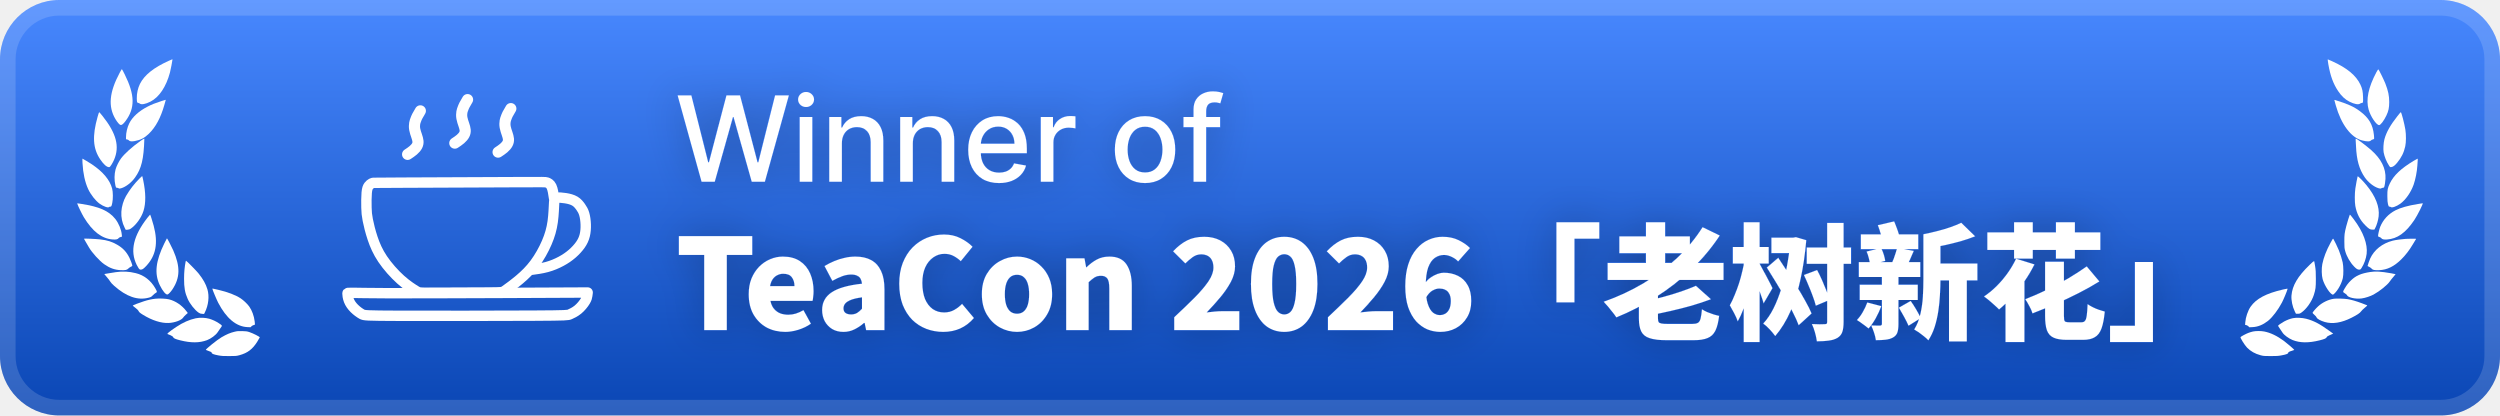
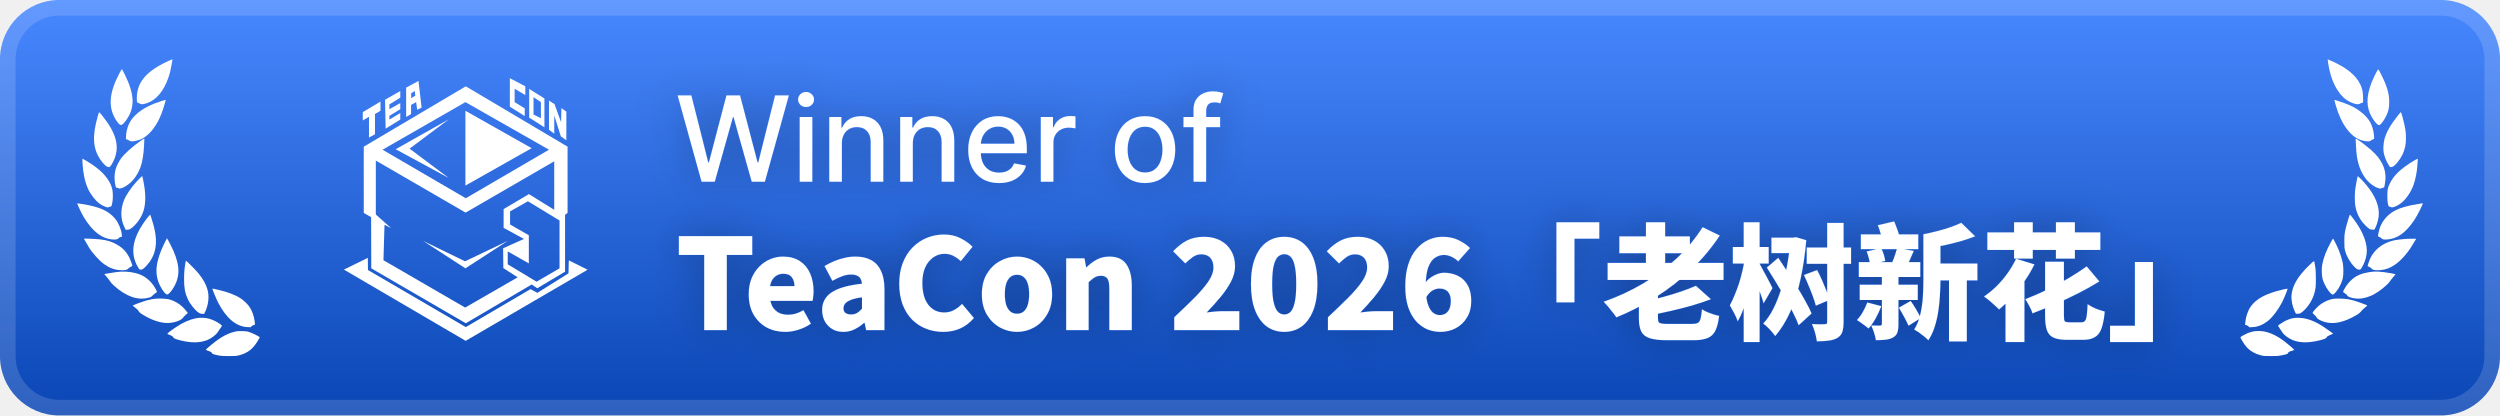
<svg xmlns="http://www.w3.org/2000/svg" width="337" height="56" viewBox="0 0 337 56" fill="none">
  <rect width="337" height="56" rx="8" fill="url(#paint0_linear_19_932)" />
  <rect x="1.05" y="1.05" width="334.9" height="53.9" rx="6.95" stroke="white" stroke-opacity="0.15" stroke-width="2.1" />
  <path d="M22.783 8.183C20.728 9.104 19.471 10.106 18.87 11.3C18.588 11.862 18.43 12.583 18.439 13.252C18.448 13.768 18.473 13.853 18.627 13.87C18.695 13.879 18.797 13.921 18.853 13.968C19.066 14.135 19.624 14.032 20.272 13.704C21.444 13.116 22.399 11.696 22.907 9.786C23.005 9.415 23.252 8.149 23.252 8.013C23.252 7.979 23.184 8.004 22.783 8.183Z" fill="white" />
  <path d="M16.137 9.799C14.73 12.438 14.551 14.348 15.561 16.053C15.809 16.471 16.099 16.812 16.244 16.846C16.401 16.888 16.619 16.722 16.913 16.326C18.226 14.578 18.196 12.805 16.802 10.008C16.614 9.629 16.444 9.317 16.427 9.317C16.41 9.317 16.278 9.535 16.137 9.799Z" fill="white" />
  <path d="M21.768 13.623C20.907 13.9 20.447 14.088 19.884 14.377C18.72 14.979 17.859 15.759 17.433 16.607C17.156 17.157 16.985 17.882 16.985 18.504V18.773L17.139 18.798C17.22 18.815 17.322 18.866 17.36 18.913C17.488 19.058 17.714 19.092 18.136 19.02C18.938 18.879 19.471 18.606 20.067 18.027C20.984 17.14 21.662 15.874 22.148 14.169C22.242 13.832 22.327 13.533 22.335 13.504C22.361 13.435 22.365 13.431 21.768 13.623Z" fill="white" />
  <path d="M13.157 15.742C12.415 18.355 12.522 20.034 13.52 21.497C13.976 22.17 14.389 22.532 14.696 22.532C14.794 22.532 14.845 22.481 15.012 22.221C15.123 22.055 15.289 21.744 15.378 21.535C16.15 19.749 15.681 17.971 13.831 15.648C13.596 15.354 13.387 15.115 13.37 15.115C13.349 15.115 13.251 15.396 13.157 15.742Z" fill="white" />
  <path d="M18.925 19.003C17.77 19.83 16.794 20.712 16.312 21.36C16.03 21.74 15.69 22.417 15.579 22.831C15.4 23.496 15.395 24.272 15.557 25.001C15.621 25.274 15.638 25.303 15.728 25.303C15.788 25.303 15.898 25.333 15.975 25.372C16.107 25.436 16.141 25.436 16.35 25.372C16.956 25.193 17.719 24.609 18.188 23.952C19.07 22.729 19.377 21.467 19.458 18.726C19.458 18.649 19.322 18.721 18.925 19.003Z" fill="white" />
  <path d="M11.12 21.966C11.192 23.351 11.452 24.558 11.887 25.495C12.232 26.237 12.884 27.068 13.426 27.456C13.954 27.836 14.607 28.062 14.705 27.904C14.717 27.878 14.786 27.861 14.854 27.861C15.007 27.861 15.037 27.81 15.135 27.35C15.25 26.817 15.238 25.87 15.114 25.41C14.803 24.255 13.895 23.168 12.399 22.157C12.079 21.944 11.149 21.382 11.115 21.382C11.102 21.382 11.102 21.646 11.12 21.966Z" fill="white" />
  <path d="M18.793 24.076C18.021 24.869 17.531 25.508 16.994 26.412C16.649 26.996 16.393 27.853 16.359 28.552C16.32 29.315 16.465 30.023 16.802 30.692L16.947 30.982L17.199 30.965C17.386 30.952 17.493 30.913 17.629 30.82C18.35 30.325 19.061 29.332 19.343 28.432C19.675 27.375 19.663 25.99 19.3 24.267C19.241 23.969 19.177 23.726 19.164 23.726C19.147 23.726 18.98 23.884 18.793 24.076Z" fill="white" />
  <path d="M10.433 27.495C10.476 27.682 11.06 28.889 11.294 29.272C12.475 31.216 13.737 32.184 15.22 32.282C15.66 32.312 15.886 32.256 15.988 32.103C16.022 32.047 16.133 31.983 16.248 31.954L16.444 31.898L16.414 31.613C16.354 30.943 15.992 30.082 15.536 29.507C14.671 28.424 13.375 27.853 10.941 27.482L10.412 27.405L10.433 27.495Z" fill="white" />
  <path d="M19.88 29.345C17.974 31.787 17.505 33.834 18.422 35.697C18.507 35.867 18.631 36.084 18.695 36.174C18.801 36.319 18.844 36.344 18.972 36.344C19.189 36.344 19.317 36.264 19.68 35.884C21.018 34.482 21.342 32.785 20.715 30.423C20.553 29.826 20.268 28.927 20.234 28.927C20.217 28.927 20.059 29.114 19.88 29.345Z" fill="white" />
  <path d="M22.169 32.772C20.976 35.198 20.788 36.899 21.547 38.455C21.922 39.23 22.361 39.755 22.583 39.695C22.715 39.661 22.996 39.371 23.226 39.034C24.288 37.449 24.322 35.961 23.35 33.744C23.141 33.267 22.544 32.124 22.506 32.124C22.497 32.124 22.348 32.418 22.169 32.772Z" fill="white" />
  <path d="M11.316 32.18C11.316 32.192 11.427 32.393 11.567 32.623C11.704 32.853 11.895 33.181 11.993 33.352C12.399 34.051 13.409 35.168 14.044 35.615C14.786 36.14 15.468 36.383 16.282 36.417C16.9 36.443 17.117 36.396 17.305 36.195C17.373 36.114 17.527 36.012 17.638 35.965C17.748 35.918 17.838 35.85 17.838 35.82C17.838 35.697 17.612 35.078 17.454 34.759C17.049 33.944 16.563 33.429 15.783 32.981C15.071 32.572 14.47 32.384 13.511 32.273C12.94 32.205 11.316 32.133 11.316 32.18Z" fill="white" />
  <path d="M25.025 35.266C24.885 35.965 24.816 36.69 24.812 37.559C24.808 38.783 24.931 39.469 25.302 40.296C25.601 40.965 26.266 41.801 26.769 42.142C26.939 42.261 27.033 42.291 27.246 42.304L27.511 42.321L27.613 42.117C28.103 41.145 28.239 39.942 27.962 39.009C27.749 38.288 27.387 37.64 26.76 36.856C26.483 36.507 25.145 35.151 25.081 35.151C25.064 35.151 25.038 35.202 25.025 35.266Z" fill="white" />
  <path d="M15.621 36.685C15.327 36.728 14.862 36.801 14.581 36.852C14.304 36.899 14.069 36.941 14.057 36.941C14.048 36.941 14.197 37.12 14.389 37.338C14.581 37.555 14.79 37.828 14.854 37.947C14.926 38.08 15.127 38.297 15.391 38.531C17.041 39.994 18.571 40.518 20.033 40.13C20.345 40.049 20.396 40.019 20.609 39.802C20.737 39.67 20.916 39.525 21.005 39.478C21.201 39.376 21.197 39.333 20.946 38.885C20.336 37.807 19.424 37.095 18.307 36.822C17.378 36.592 16.559 36.553 15.621 36.685Z" fill="white" />
  <path d="M28.623 38.919C28.623 39.022 29.203 40.407 29.412 40.808C30.503 42.905 31.842 44.022 33.338 44.094L33.769 44.112L33.901 43.984C33.978 43.911 34.105 43.839 34.186 43.822C34.267 43.809 34.348 43.779 34.357 43.758C34.37 43.741 34.357 43.545 34.331 43.327C34.242 42.581 33.969 41.844 33.594 41.315C33.359 40.983 32.818 40.467 32.46 40.232C31.765 39.772 30.712 39.367 29.433 39.069C28.709 38.902 28.623 38.885 28.623 38.919Z" fill="white" />
  <path d="M20.963 40.266C20.451 40.322 19.978 40.424 19.394 40.612C18.742 40.821 17.906 41.145 17.893 41.191C17.889 41.209 18.051 41.349 18.252 41.498C18.477 41.669 18.639 41.827 18.669 41.903C18.742 42.078 18.857 42.176 19.27 42.432C20.507 43.195 21.739 43.587 22.762 43.536C23.567 43.493 24.467 43.161 24.68 42.824C24.735 42.739 24.897 42.56 25.047 42.428L25.315 42.193L25.136 41.959C24.531 41.157 23.665 40.569 22.779 40.352C22.361 40.249 21.496 40.211 20.963 40.266Z" fill="white" />
  <path d="M26.385 42.905C25.524 43.089 24.659 43.472 23.75 44.078C22.77 44.734 22.408 45.041 22.617 45.041C22.642 45.041 22.8 45.105 22.975 45.186C23.201 45.288 23.303 45.365 23.341 45.45C23.422 45.616 23.614 45.702 24.296 45.876C25.754 46.243 26.884 46.234 27.903 45.855C28.431 45.655 29.079 45.177 29.331 44.798C29.42 44.666 29.595 44.414 29.719 44.235C29.987 43.864 30 43.907 29.497 43.57C29.096 43.302 28.678 43.11 28.218 42.969C27.698 42.816 26.948 42.79 26.385 42.905Z" fill="white" />
  <path d="M31.628 44.717C31.023 44.862 30.567 45.054 29.842 45.476C29.271 45.808 27.677 47.096 27.749 47.168C27.766 47.181 27.945 47.249 28.146 47.322C28.457 47.428 28.521 47.467 28.529 47.547C28.551 47.693 28.798 47.786 29.433 47.906C29.885 47.987 30.107 48.004 30.904 47.999C31.786 47.999 31.867 47.991 32.268 47.884C33.372 47.586 34.046 47.074 34.676 46.064C34.864 45.761 35.017 45.497 35.017 45.48C35.017 45.386 34.118 44.93 33.611 44.764C33.304 44.661 33.159 44.645 32.652 44.632C32.136 44.619 31.995 44.627 31.628 44.717Z" fill="white" />
-   <path d="M54.944 20.808C55.216 20.629 55.488 20.45 55.713 20.255C55.939 20.061 56.118 19.851 56.224 19.647C56.329 19.444 56.361 19.247 56.343 19.036C56.324 18.825 56.256 18.599 56.163 18.323C56.07 18.048 55.953 17.724 55.901 17.421C55.849 17.118 55.864 16.838 55.9 16.63C55.935 16.422 55.992 16.286 56.042 16.154C56.092 16.021 56.133 15.892 56.236 15.69C56.339 15.489 56.502 15.216 56.665 14.943" stroke="white" stroke-width="1.5" stroke-linecap="round" />
-   <path d="M67.14 20.506C67.412 20.327 67.684 20.148 67.909 19.953C68.135 19.759 68.314 19.548 68.419 19.345C68.525 19.142 68.557 18.945 68.538 18.734C68.52 18.523 68.451 18.297 68.359 18.021C68.266 17.746 68.148 17.421 68.097 17.119C68.045 16.816 68.06 16.535 68.095 16.328C68.131 16.119 68.188 15.984 68.238 15.852C68.287 15.719 68.329 15.59 68.432 15.388C68.534 15.187 68.698 14.914 68.861 14.64" stroke="white" stroke-width="1.5" stroke-linecap="round" />
-   <path d="M61.307 19.294C61.579 19.115 61.85 18.936 62.076 18.741C62.301 18.547 62.481 18.336 62.586 18.133C62.692 17.93 62.723 17.733 62.705 17.522C62.687 17.311 62.618 17.085 62.525 16.809C62.432 16.534 62.315 16.209 62.264 15.906C62.212 15.604 62.226 15.323 62.262 15.115C62.298 14.907 62.355 14.772 62.404 14.639C62.454 14.507 62.496 14.377 62.599 14.176C62.701 13.975 62.864 13.701 63.028 13.428" stroke="white" stroke-width="1.5" stroke-linecap="round" />
-   <path d="M78.891 39.432C78.565 39.434 57.682 39.544 52.279 39.523C46.877 39.502 46.839 39.402 46.839 39.554C46.839 39.706 46.877 40.11 47.026 40.497C47.175 40.884 47.435 41.255 47.77 41.585C48.104 41.915 48.498 42.195 48.791 42.356C49.084 42.517 49.268 42.555 53.849 42.57C58.431 42.584 67.409 42.574 71.941 42.55C76.474 42.527 76.561 42.489 76.815 42.375C77.07 42.261 77.493 42.071 77.894 41.743C78.295 41.416 78.675 40.95 78.886 40.594C79.098 40.238 79.128 40.063 79.163 39.836C79.198 39.609 79.206 39.535 79.217 39.431C79.217 39.431 79.217 39.431 78.891 39.432Z" stroke="white" stroke-width="1.4" stroke-linecap="round" stroke-linejoin="round" />
-   <path d="M74.69 26.733C74.603 26.12 74.516 25.507 74.338 25.14C74.16 24.774 73.891 24.656 73.71 24.596C73.528 24.537 73.434 24.536 69.588 24.553C65.742 24.569 58.145 24.603 54.317 24.62C50.489 24.637 50.43 24.639 50.359 24.645C50.288 24.652 50.205 24.663 50.088 24.725C49.971 24.786 49.821 24.897 49.697 25.063C49.574 25.229 49.48 25.443 49.432 25.978C49.384 26.513 49.382 27.365 49.398 27.987C49.413 28.609 49.447 29 49.575 29.651C49.702 30.302 49.924 31.211 50.228 32.121C50.533 33.031 50.921 33.941 51.575 34.914C52.23 35.888 53.152 36.926 54.012 37.696C54.873 38.466 55.672 38.968 56.087 39.219C56.502 39.47 56.534 39.47 58.402 39.464C60.27 39.458 63.974 39.447 65.841 39.435C67.709 39.423 67.741 39.411 68.142 39.125C68.543 38.84 69.314 38.281 70.044 37.665C70.774 37.049 71.462 36.377 72.091 35.53C72.72 34.684 73.29 33.663 73.702 32.706C74.115 31.749 74.366 30.87 74.504 29.89C74.642 28.909 74.666 27.817 74.702 27.251C74.738 26.685 74.785 26.637 75.042 26.627C75.3 26.616 75.766 26.643 76.229 26.715C76.692 26.788 77.151 26.907 77.499 27.116C77.847 27.326 78.085 27.627 78.282 27.909C78.48 28.191 78.638 28.454 78.753 28.843C78.868 29.233 78.941 29.747 78.957 30.259C78.974 30.771 78.935 31.28 78.823 31.733C78.711 32.186 78.527 32.583 78.239 32.994C77.95 33.406 77.559 33.831 77.123 34.208C76.686 34.586 76.205 34.916 75.637 35.221C75.07 35.526 74.415 35.806 73.713 35.996C73.011 36.186 72.261 36.287 71.511 36.387" stroke="white" stroke-width="1.4" stroke-linecap="round" />
+   <path d="M68.727 10.542V14.381L70.733 15.645V14.603L69.374 13.766V11.964L70.813 12.817V11.637L68.727 10.542Z" fill="white" />
+   <path d="M71.333 11.98V15.851L73.388 17.163V13.275L71.333 11.98ZM72.915 15.93L71.919 15.441V13.094L72.915 13.766V15.93Z" fill="white" />
+   <path d="M74.003 13.559V17.494L74.714 18.016V15.567L75.6 18.38L76.343 18.917V15.045L75.678 14.572L75.632 16.467L74.747 14.034L74.003 13.559Z" fill="white" />
+   <path d="M48.902 15.114L51.288 13.692V14.934L50.546 15.367V18.1L49.739 18.542V15.745L48.902 16.236V15.114Z" fill="white" />
+   <path d="M51.905 13.439L53.958 12.27V13.17L52.489 14.07V14.719L53.958 13.897V14.719L52.489 15.619V16.117L53.958 15.241V16.117L51.983 17.342L51.905 13.439Z" fill="white" />
+   <path d="M56.408 10.911L54.749 11.811V15.761L55.413 15.381V14.148L56.093 13.764L56.235 14.805L56.835 14.497L56.408 10.909V10.911ZM55.428 13.233V12.569L55.917 12.269L55.98 12.9L55.427 13.231L55.428 13.233Z" fill="white" />
+   <path d="M57.035 32.473L62.738 36.17L68.442 32.473L62.686 35.223L57.035 32.473Z" fill="white" />
+   <path d="M53.336 20.117L60.51 24.005L55.211 20.039L60.51 16.072L53.336 20.117Z" fill="white" />
+   <path d="M62.738 14.934V25.016L71.666 19.975L62.738 14.934Z" fill="white" />
+   <path d="M62.786 11.637L49.035 19.769V28.702L50.027 29.273L50.047 36.17L62.788 43.575L71.668 38.35L72.421 38.856L76.171 36.623V28.955L76.508 28.702V19.769L62.786 11.637ZM62.738 13.766L74.003 20.181L62.785 26.723L51.566 20.181L62.736 13.766H62.738ZM62.702 41.459L51.689 35.077L51.831 30.305L52.716 30.747L50.661 28.914V21.645L62.764 28.661L74.71 21.741V28.283L71.297 26.166L67.891 28.181L67.885 30.716L70.628 32.209L67.821 33.464L67.85 36.139L69.78 37.383L62.702 41.459ZM75.427 36.17L72.33 37.972L68.442 35.633V33.895L71.286 35.506V31.714L68.758 30.261V28.491L71.16 27.131L75.425 29.722V36.169L75.427 36.17Z" fill="white" />
+   <path d="M49.582 34.759L46.358 36.339L62.771 45.945L79.202 36.361L76.674 35.097L76.632 36.845L72.439 39.478L71.513 38.974L62.786 44.092L49.603 36.403L49.582 34.759Z" fill="white" />
  <g filter="url(#filter0_d_19_932)">
    <path d="M94.574 24.5L91.347 12.864H93.194L95.461 21.875H95.569L97.927 12.864H99.756L102.114 21.881H102.222L104.483 12.864H106.336L103.103 24.5H101.336L98.887 15.784H98.796L96.347 24.5H94.574ZM107.8 24.5V15.773H109.499V24.5H107.8ZM108.658 14.426C108.363 14.426 108.109 14.328 107.897 14.131C107.689 13.93 107.584 13.691 107.584 13.415C107.584 13.134 107.689 12.896 107.897 12.699C108.109 12.498 108.363 12.398 108.658 12.398C108.954 12.398 109.206 12.498 109.414 12.699C109.626 12.896 109.732 13.134 109.732 13.415C109.732 13.691 109.626 13.93 109.414 14.131C109.206 14.328 108.954 14.426 108.658 14.426ZM113.483 19.318V24.5H111.785V15.773H113.415V17.193H113.523C113.724 16.731 114.038 16.36 114.466 16.079C114.898 15.799 115.442 15.659 116.097 15.659C116.692 15.659 117.213 15.784 117.66 16.034C118.107 16.28 118.453 16.648 118.699 17.136C118.946 17.625 119.069 18.229 119.069 18.949V24.5H117.37V19.153C117.37 18.521 117.205 18.026 116.876 17.671C116.546 17.311 116.093 17.131 115.518 17.131C115.124 17.131 114.773 17.216 114.466 17.386C114.163 17.557 113.923 17.807 113.745 18.136C113.571 18.462 113.483 18.856 113.483 19.318ZM123.046 19.318V24.5H121.347V15.773H122.978V17.193H123.086C123.287 16.731 123.601 16.36 124.029 16.079C124.461 15.799 125.004 15.659 125.66 15.659C126.254 15.659 126.775 15.784 127.222 16.034C127.669 16.28 128.016 16.648 128.262 17.136C128.508 17.625 128.631 18.229 128.631 18.949V24.5H126.932V19.153C126.932 18.521 126.768 18.026 126.438 17.671C126.108 17.311 125.656 17.131 125.08 17.131C124.686 17.131 124.336 17.216 124.029 17.386C123.726 17.557 123.485 17.807 123.307 18.136C123.133 18.462 123.046 18.856 123.046 19.318ZM134.671 24.676C133.811 24.676 133.071 24.492 132.449 24.125C131.832 23.754 131.355 23.233 131.018 22.562C130.684 21.888 130.518 21.099 130.518 20.193C130.518 19.299 130.684 18.511 131.018 17.829C131.355 17.148 131.824 16.616 132.427 16.233C133.033 15.85 133.741 15.659 134.552 15.659C135.044 15.659 135.521 15.741 135.983 15.903C136.446 16.066 136.86 16.322 137.228 16.671C137.595 17.019 137.885 17.472 138.097 18.028C138.309 18.581 138.415 19.254 138.415 20.046V20.648H131.478V19.375H136.751C136.751 18.928 136.66 18.532 136.478 18.188C136.296 17.839 136.04 17.564 135.711 17.364C135.385 17.163 135.002 17.062 134.563 17.062C134.086 17.062 133.669 17.18 133.313 17.415C132.961 17.646 132.688 17.949 132.495 18.324C132.305 18.695 132.211 19.099 132.211 19.534V20.528C132.211 21.112 132.313 21.608 132.518 22.017C132.726 22.426 133.016 22.739 133.387 22.954C133.758 23.167 134.192 23.273 134.688 23.273C135.01 23.273 135.304 23.227 135.569 23.136C135.834 23.042 136.063 22.901 136.256 22.716C136.449 22.53 136.597 22.301 136.699 22.028L138.307 22.318C138.179 22.792 137.947 23.206 137.614 23.562C137.285 23.915 136.87 24.189 136.37 24.386C135.874 24.579 135.307 24.676 134.671 24.676ZM140.3 24.5V15.773H141.942V17.159H142.033C142.192 16.689 142.473 16.32 142.874 16.051C143.279 15.778 143.738 15.642 144.249 15.642C144.355 15.642 144.48 15.646 144.624 15.653C144.772 15.661 144.887 15.671 144.971 15.682V17.307C144.903 17.288 144.781 17.267 144.607 17.244C144.433 17.218 144.259 17.204 144.084 17.204C143.683 17.204 143.325 17.29 143.01 17.46C142.7 17.627 142.454 17.86 142.272 18.159C142.09 18.454 141.999 18.792 141.999 19.171V24.5H140.3ZM154.351 24.676C153.533 24.676 152.819 24.489 152.209 24.114C151.599 23.739 151.126 23.214 150.789 22.54C150.452 21.866 150.283 21.078 150.283 20.176C150.283 19.271 150.452 18.479 150.789 17.801C151.126 17.123 151.599 16.597 152.209 16.222C152.819 15.847 153.533 15.659 154.351 15.659C155.17 15.659 155.884 15.847 156.493 16.222C157.103 16.597 157.577 17.123 157.914 17.801C158.251 18.479 158.42 19.271 158.42 20.176C158.42 21.078 158.251 21.866 157.914 22.54C157.577 23.214 157.103 23.739 156.493 24.114C155.884 24.489 155.17 24.676 154.351 24.676ZM154.357 23.25C154.887 23.25 155.327 23.11 155.675 22.829C156.024 22.549 156.281 22.176 156.448 21.71C156.618 21.244 156.704 20.731 156.704 20.171C156.704 19.614 156.618 19.102 156.448 18.636C156.281 18.167 156.024 17.79 155.675 17.506C155.327 17.222 154.887 17.079 154.357 17.079C153.823 17.079 153.38 17.222 153.028 17.506C152.679 17.79 152.42 18.167 152.249 18.636C152.082 19.102 151.999 19.614 151.999 20.171C151.999 20.731 152.082 21.244 152.249 21.71C152.42 22.176 152.679 22.549 153.028 22.829C153.38 23.11 153.823 23.25 154.357 23.25ZM164.469 15.773V17.136H159.537V15.773H164.469ZM160.89 24.5V14.761C160.89 14.216 161.009 13.763 161.248 13.403C161.486 13.04 161.803 12.769 162.197 12.591C162.59 12.409 163.019 12.318 163.481 12.318C163.822 12.318 164.113 12.347 164.356 12.403C164.598 12.456 164.778 12.506 164.895 12.551L164.498 13.926C164.418 13.903 164.316 13.877 164.191 13.847C164.066 13.812 163.914 13.796 163.736 13.796C163.323 13.796 163.028 13.898 162.85 14.102C162.676 14.307 162.589 14.602 162.589 14.989V24.5H160.89Z" fill="white" />
    <path d="M94.928 44.5V34.368H91.511V31.835H101.405V34.368H97.971V44.5H94.928ZM105.858 44.738C104.929 44.738 104.09 44.54 103.342 44.143C102.605 43.735 102.016 43.151 101.574 42.392C101.143 41.633 100.928 40.72 100.928 39.655C100.928 38.873 101.053 38.17 101.302 37.547C101.563 36.924 101.908 36.391 102.339 35.949C102.781 35.507 103.274 35.173 103.818 34.946C104.373 34.708 104.94 34.589 105.518 34.589C106.447 34.589 107.218 34.793 107.83 35.201C108.442 35.609 108.901 36.164 109.207 36.867C109.513 37.57 109.666 38.363 109.666 39.247C109.666 39.519 109.649 39.774 109.615 40.012C109.592 40.25 109.564 40.431 109.53 40.556H103.852C103.943 40.998 104.101 41.355 104.328 41.627C104.555 41.899 104.832 42.103 105.161 42.239C105.49 42.364 105.858 42.426 106.266 42.426C106.617 42.426 106.957 42.375 107.286 42.273C107.615 42.171 107.955 42.018 108.306 41.814L109.309 43.633C108.81 43.984 108.249 44.256 107.626 44.449C107.014 44.642 106.425 44.738 105.858 44.738ZM103.801 38.567H107.099C107.099 38.091 106.98 37.694 106.742 37.377C106.515 37.06 106.124 36.901 105.569 36.901C105.297 36.901 105.036 36.963 104.787 37.088C104.549 37.201 104.339 37.383 104.158 37.632C103.988 37.87 103.869 38.182 103.801 38.567ZM113.698 44.738C113.109 44.738 112.599 44.608 112.168 44.347C111.738 44.075 111.403 43.718 111.165 43.276C110.939 42.823 110.825 42.33 110.825 41.797C110.825 40.777 111.25 39.984 112.1 39.417C112.95 38.839 114.316 38.448 116.197 38.244C116.175 37.983 116.112 37.762 116.01 37.581C115.908 37.388 115.75 37.247 115.534 37.156C115.33 37.054 115.064 37.003 114.735 37.003C114.35 37.003 113.953 37.077 113.545 37.224C113.137 37.371 112.69 37.581 112.202 37.853L111.148 35.864C111.579 35.603 112.015 35.382 112.457 35.201C112.911 35.008 113.375 34.861 113.851 34.759C114.327 34.646 114.815 34.589 115.313 34.589C116.152 34.589 116.86 34.748 117.438 35.065C118.016 35.382 118.458 35.87 118.764 36.527C119.07 37.173 119.223 38 119.223 39.009V44.5H116.758L116.554 43.531H116.469C116.073 43.882 115.642 44.171 115.177 44.398C114.724 44.625 114.231 44.738 113.698 44.738ZM114.735 42.392C115.041 42.392 115.308 42.324 115.534 42.188C115.761 42.052 115.982 41.865 116.197 41.627V40.08C115.574 40.159 115.075 40.273 114.701 40.42C114.339 40.567 114.078 40.737 113.919 40.93C113.772 41.123 113.698 41.332 113.698 41.559C113.698 41.842 113.789 42.052 113.97 42.188C114.163 42.324 114.418 42.392 114.735 42.392ZM127.153 44.738C126.348 44.738 125.589 44.602 124.875 44.33C124.161 44.058 123.526 43.65 122.971 43.106C122.427 42.551 121.996 41.871 121.679 41.066C121.373 40.25 121.22 39.309 121.22 38.244C121.22 37.19 121.379 36.255 121.696 35.439C122.025 34.612 122.467 33.915 123.022 33.348C123.589 32.781 124.235 32.351 124.96 32.056C125.685 31.761 126.45 31.614 127.255 31.614C128.082 31.614 128.819 31.778 129.465 32.107C130.122 32.436 130.666 32.821 131.097 33.263L129.516 35.201C129.199 34.906 128.864 34.668 128.513 34.487C128.162 34.306 127.759 34.215 127.306 34.215C126.762 34.215 126.263 34.374 125.81 34.691C125.357 34.997 124.994 35.445 124.722 36.034C124.461 36.612 124.331 37.315 124.331 38.142C124.331 38.981 124.45 39.7 124.688 40.301C124.937 40.89 125.283 41.344 125.725 41.661C126.167 41.967 126.683 42.12 127.272 42.12C127.782 42.12 128.235 42.007 128.632 41.78C129.04 41.553 129.391 41.281 129.686 40.964L131.284 42.868C130.751 43.491 130.134 43.962 129.431 44.279C128.74 44.585 127.98 44.738 127.153 44.738ZM137.098 44.738C136.282 44.738 135.511 44.54 134.786 44.143C134.06 43.735 133.471 43.151 133.018 42.392C132.576 41.633 132.355 40.72 132.355 39.655C132.355 38.59 132.576 37.683 133.018 36.935C133.471 36.176 134.06 35.598 134.786 35.201C135.511 34.793 136.282 34.589 137.098 34.589C137.71 34.589 138.299 34.702 138.866 34.929C139.432 35.156 139.937 35.49 140.379 35.932C140.821 36.363 141.172 36.89 141.433 37.513C141.693 38.136 141.824 38.85 141.824 39.655C141.824 40.72 141.597 41.633 141.144 42.392C140.702 43.151 140.118 43.735 139.393 44.143C138.679 44.54 137.914 44.738 137.098 44.738ZM137.098 42.29C137.472 42.29 137.778 42.182 138.016 41.967C138.265 41.752 138.446 41.446 138.56 41.049C138.673 40.652 138.73 40.188 138.73 39.655C138.73 39.122 138.673 38.663 138.56 38.278C138.446 37.881 138.265 37.575 138.016 37.36C137.778 37.145 137.472 37.037 137.098 37.037C136.724 37.037 136.412 37.145 136.163 37.36C135.925 37.575 135.743 37.881 135.619 38.278C135.505 38.663 135.449 39.122 135.449 39.655C135.449 40.188 135.505 40.652 135.619 41.049C135.743 41.446 135.925 41.752 136.163 41.967C136.412 42.182 136.724 42.29 137.098 42.29ZM143.723 44.5V34.827H146.188L146.409 36.034H146.46C146.857 35.637 147.304 35.297 147.803 35.014C148.313 34.731 148.897 34.589 149.554 34.589C150.608 34.589 151.373 34.94 151.849 35.643C152.325 36.346 152.563 37.303 152.563 38.516V44.5H149.537V38.89C149.537 38.221 149.446 37.768 149.265 37.53C149.084 37.292 148.8 37.173 148.415 37.173C148.075 37.173 147.786 37.247 147.548 37.394C147.31 37.541 147.044 37.757 146.749 38.04V44.5H143.723ZM158.287 44.5V42.766C159.307 41.814 160.214 40.941 161.007 40.148C161.812 39.343 162.441 38.607 162.894 37.938C163.348 37.269 163.574 36.646 163.574 36.068C163.574 35.671 163.506 35.343 163.37 35.082C163.246 34.821 163.059 34.623 162.809 34.487C162.56 34.351 162.265 34.283 161.925 34.283C161.495 34.283 161.104 34.413 160.752 34.674C160.412 34.923 160.089 35.201 159.783 35.507L158.134 33.875C158.758 33.218 159.387 32.73 160.021 32.413C160.667 32.084 161.438 31.92 162.333 31.92C163.149 31.92 163.869 32.084 164.492 32.413C165.116 32.742 165.603 33.206 165.954 33.807C166.306 34.396 166.481 35.093 166.481 35.898C166.481 36.578 166.294 37.275 165.92 37.989C165.546 38.692 165.065 39.394 164.475 40.097C163.897 40.788 163.291 41.463 162.656 42.12C162.974 42.075 163.325 42.035 163.71 42.001C164.107 41.967 164.447 41.95 164.73 41.95H167.059V44.5H158.287ZM173.118 44.738C172.222 44.738 171.435 44.494 170.755 44.007C170.086 43.508 169.565 42.783 169.191 41.831C168.817 40.868 168.63 39.683 168.63 38.278C168.63 36.873 168.817 35.7 169.191 34.759C169.565 33.818 170.086 33.11 170.755 32.634C171.435 32.158 172.222 31.92 173.118 31.92C174.013 31.92 174.795 32.158 175.464 32.634C176.132 33.11 176.654 33.818 177.028 34.759C177.402 35.7 177.589 36.873 177.589 38.278C177.589 39.683 177.402 40.868 177.028 41.831C176.654 42.783 176.132 43.508 175.464 44.007C174.795 44.494 174.013 44.738 173.118 44.738ZM173.118 42.392C173.424 42.392 173.696 42.284 173.934 42.069C174.183 41.842 174.376 41.434 174.512 40.845C174.659 40.244 174.733 39.389 174.733 38.278C174.733 37.167 174.659 36.323 174.512 35.745C174.376 35.167 174.183 34.776 173.934 34.572C173.696 34.368 173.424 34.266 173.118 34.266C172.823 34.266 172.551 34.368 172.302 34.572C172.052 34.776 171.854 35.167 171.707 35.745C171.559 36.323 171.486 37.167 171.486 38.278C171.486 39.389 171.559 40.244 171.707 40.845C171.854 41.434 172.052 41.842 172.302 42.069C172.551 42.284 172.823 42.392 173.118 42.392ZM179.006 44.5V42.766C180.026 41.814 180.933 40.941 181.726 40.148C182.531 39.343 183.16 38.607 183.613 37.938C184.066 37.269 184.293 36.646 184.293 36.068C184.293 35.671 184.225 35.343 184.089 35.082C183.964 34.821 183.777 34.623 183.528 34.487C183.279 34.351 182.984 34.283 182.644 34.283C182.213 34.283 181.822 34.413 181.471 34.674C181.131 34.923 180.808 35.201 180.502 35.507L178.853 33.875C179.476 33.218 180.105 32.73 180.74 32.413C181.386 32.084 182.157 31.92 183.052 31.92C183.868 31.92 184.588 32.084 185.211 32.413C185.834 32.742 186.322 33.206 186.673 33.807C187.024 34.396 187.2 35.093 187.2 35.898C187.2 36.578 187.013 37.275 186.639 37.989C186.265 38.692 185.783 39.394 185.194 40.097C184.616 40.788 184.01 41.463 183.375 42.12C183.692 42.075 184.044 42.035 184.429 42.001C184.826 41.967 185.166 41.95 185.449 41.95H187.778V44.5H179.006ZM194.159 44.738C193.559 44.738 192.975 44.625 192.408 44.398C191.853 44.16 191.349 43.797 190.895 43.31C190.453 42.811 190.096 42.177 189.824 41.406C189.564 40.624 189.433 39.683 189.433 38.584C189.433 37.439 189.569 36.453 189.841 35.626C190.113 34.787 190.487 34.096 190.963 33.552C191.439 32.997 191.978 32.589 192.578 32.328C193.179 32.056 193.802 31.92 194.448 31.92C195.287 31.92 196.012 32.073 196.624 32.379C197.248 32.685 197.758 33.036 198.154 33.433L196.556 35.235C196.352 35.008 196.075 34.81 195.723 34.64C195.372 34.459 195.015 34.368 194.652 34.368C194.199 34.368 193.785 34.498 193.411 34.759C193.037 35.02 192.737 35.456 192.51 36.068C192.295 36.68 192.187 37.519 192.187 38.584C192.187 39.604 192.278 40.397 192.459 40.964C192.652 41.531 192.89 41.927 193.173 42.154C193.468 42.369 193.768 42.477 194.074 42.477C194.346 42.477 194.596 42.415 194.822 42.29C195.049 42.154 195.23 41.95 195.366 41.678C195.502 41.395 195.57 41.026 195.57 40.573C195.57 40.142 195.497 39.808 195.349 39.57C195.213 39.321 195.026 39.145 194.788 39.043C194.562 38.941 194.307 38.89 194.023 38.89C193.717 38.89 193.4 38.986 193.071 39.179C192.754 39.36 192.465 39.689 192.204 40.165L192.068 38.21C192.284 37.904 192.539 37.643 192.833 37.428C193.139 37.213 193.451 37.048 193.768 36.935C194.086 36.822 194.369 36.765 194.618 36.765C195.321 36.765 195.95 36.901 196.505 37.173C197.072 37.445 197.514 37.864 197.831 38.431C198.16 38.986 198.324 39.7 198.324 40.573C198.324 41.434 198.132 42.177 197.746 42.8C197.372 43.423 196.868 43.905 196.233 44.245C195.61 44.574 194.919 44.738 194.159 44.738ZM209.806 29.965H215.586V32.175H212.237V40.76H209.806V29.965ZM216.708 35.439L232.331 35.439V37.734H216.708V35.439ZM218.289 31.869H227.792V34.13H218.289V31.869ZM221.876 29.965H224.46V36.697H221.876V29.965ZM228.608 38.533L230.631 40.335C229.815 40.641 228.942 40.93 228.013 41.202C227.083 41.463 226.143 41.701 225.191 41.916C224.25 42.131 223.338 42.324 222.454 42.494C222.397 42.233 222.289 41.916 222.131 41.542C221.983 41.168 221.842 40.862 221.706 40.624C222.533 40.454 223.366 40.256 224.205 40.029C225.055 39.802 225.859 39.559 226.619 39.298C227.378 39.037 228.041 38.782 228.608 38.533ZM229.509 30.628L231.821 31.75C230.721 33.416 229.435 34.946 227.962 36.34C226.5 37.734 224.913 38.969 223.202 40.046C221.49 41.123 219.717 42.035 217.881 42.783C217.767 42.59 217.603 42.364 217.388 42.103C217.184 41.842 216.974 41.582 216.759 41.321C216.543 41.06 216.351 40.845 216.181 40.675C218.028 40.029 219.785 39.219 221.451 38.244C223.117 37.258 224.635 36.125 226.007 34.844C227.378 33.563 228.545 32.158 229.509 30.628ZM220.924 38.686H223.491V42.902C223.491 43.129 223.519 43.299 223.576 43.412C223.644 43.514 223.78 43.582 223.984 43.616C224.188 43.65 224.488 43.667 224.885 43.667C224.998 43.667 225.157 43.667 225.361 43.667C225.565 43.667 225.797 43.667 226.058 43.667C226.318 43.667 226.579 43.667 226.84 43.667C227.1 43.667 227.338 43.667 227.554 43.667C227.78 43.667 227.962 43.667 228.098 43.667C228.438 43.667 228.693 43.622 228.863 43.531C229.044 43.429 229.169 43.236 229.237 42.953C229.316 42.67 229.378 42.25 229.424 41.695C229.616 41.82 229.849 41.944 230.121 42.069C230.393 42.182 230.67 42.284 230.954 42.375C231.248 42.466 231.509 42.534 231.736 42.579C231.634 43.44 231.464 44.109 231.226 44.585C230.988 45.061 230.636 45.39 230.172 45.571C229.718 45.764 229.089 45.86 228.285 45.86C228.16 45.86 227.973 45.86 227.724 45.86C227.486 45.86 227.214 45.86 226.908 45.86C226.613 45.86 226.318 45.86 226.024 45.86C225.729 45.86 225.457 45.86 225.208 45.86C224.97 45.86 224.788 45.86 224.664 45.86C223.689 45.86 222.93 45.769 222.386 45.588C221.842 45.418 221.462 45.118 221.247 44.687C221.031 44.256 220.924 43.667 220.924 42.919V38.686ZM238.791 32.039H242.021V34.113H238.791V32.039ZM241.341 32.039H241.715L242.089 31.971L243.483 32.379C243.324 34.238 243.069 35.972 242.718 37.581C242.378 39.19 241.924 40.647 241.358 41.95C240.791 43.242 240.105 44.358 239.301 45.299C239.119 45.038 238.87 44.738 238.553 44.398C238.235 44.058 237.946 43.797 237.686 43.616C238.196 43.072 238.655 42.398 239.063 41.593C239.471 40.777 239.828 39.876 240.134 38.89C240.451 37.904 240.706 36.873 240.899 35.796C241.103 34.708 241.25 33.62 241.341 32.532V32.039ZM238.179 36.068L239.709 34.759C240.105 35.348 240.519 35.977 240.95 36.646C241.392 37.315 241.817 37.983 242.225 38.652C242.644 39.321 243.024 39.967 243.364 40.59C243.715 41.202 243.993 41.757 244.197 42.256L242.463 43.837C242.27 43.316 242.009 42.738 241.681 42.103C241.363 41.457 241.006 40.788 240.61 40.097C240.213 39.394 239.805 38.703 239.386 38.023C238.966 37.332 238.564 36.68 238.179 36.068ZM243.551 33.365H249.518V35.558H243.551V33.365ZM246.305 30.05H248.515V43.395C248.515 43.962 248.458 44.409 248.345 44.738C248.231 45.078 248.016 45.344 247.699 45.537C247.381 45.73 246.99 45.854 246.526 45.911C246.072 45.979 245.534 46.013 244.911 46.013C244.877 45.696 244.797 45.31 244.673 44.857C244.548 44.404 244.406 44.013 244.248 43.684C244.61 43.695 244.956 43.707 245.285 43.718C245.625 43.718 245.857 43.712 245.982 43.701C246.106 43.701 246.191 43.678 246.237 43.633C246.282 43.588 246.305 43.503 246.305 43.378V30.05ZM243.177 37.071L244.945 36.408C245.171 36.827 245.392 37.281 245.608 37.768C245.823 38.255 246.021 38.731 246.203 39.196C246.384 39.649 246.526 40.057 246.628 40.42L244.775 41.202C244.684 40.828 244.548 40.403 244.367 39.927C244.197 39.451 244.004 38.964 243.789 38.465C243.585 37.966 243.381 37.502 243.177 37.071ZM233.589 33.297H238.417V35.524H233.589V33.297ZM235.051 29.965H237.193V46.115H235.051V29.965ZM235.204 34.912L236.598 35.354C236.496 36.011 236.365 36.708 236.207 37.445C236.059 38.17 235.884 38.896 235.68 39.621C235.487 40.335 235.266 41.009 235.017 41.644C234.779 42.279 234.524 42.834 234.252 43.31C234.138 42.981 233.974 42.613 233.759 42.205C233.543 41.786 233.351 41.434 233.181 41.151C233.407 40.754 233.623 40.301 233.827 39.791C234.042 39.281 234.24 38.748 234.422 38.193C234.603 37.626 234.756 37.065 234.881 36.51C235.017 35.943 235.124 35.411 235.204 34.912ZM237.176 35.524C237.255 35.649 237.374 35.87 237.533 36.187C237.703 36.493 237.884 36.827 238.077 37.19C238.269 37.553 238.445 37.887 238.604 38.193C238.762 38.499 238.87 38.714 238.927 38.839L237.737 40.879C237.657 40.584 237.55 40.25 237.414 39.876C237.289 39.491 237.153 39.1 237.006 38.703C236.858 38.306 236.717 37.938 236.581 37.598C236.456 37.247 236.343 36.952 236.241 36.714L237.176 35.524ZM260.194 35.524H266.552V37.802H260.194V35.524ZM250.844 31.597H258.579V33.586H250.844V31.597ZM250.691 38.38H258.511V40.437H250.691V38.38ZM250.572 35.337H258.851V37.343H250.572V35.337ZM262.727 36.544H265.124V46.03H262.727V36.544ZM251.626 33.909L253.564 33.433C253.7 33.682 253.819 33.971 253.921 34.3C254.023 34.629 254.091 34.918 254.125 35.167L252.085 35.711C252.073 35.473 252.022 35.184 251.932 34.844C251.852 34.504 251.75 34.192 251.626 33.909ZM255.74 33.416L257.967 33.824C257.785 34.243 257.615 34.634 257.457 34.997C257.298 35.36 257.145 35.671 256.998 35.932L255.009 35.524C255.099 35.32 255.19 35.099 255.281 34.861C255.371 34.612 255.456 34.362 255.536 34.113C255.626 33.852 255.694 33.62 255.74 33.416ZM264.376 30.033L266.246 31.852C265.622 32.101 264.954 32.328 264.24 32.532C263.537 32.725 262.823 32.9 262.098 33.059C261.372 33.206 260.67 33.331 259.99 33.433C259.944 33.172 259.848 32.861 259.701 32.498C259.553 32.135 259.412 31.829 259.276 31.58C259.899 31.455 260.522 31.314 261.146 31.155C261.769 30.996 262.358 30.821 262.914 30.628C263.469 30.435 263.956 30.237 264.376 30.033ZM253.139 30.356L255.332 29.846C255.49 30.22 255.649 30.634 255.808 31.087C255.966 31.54 256.08 31.926 256.148 32.243L253.836 32.838C253.79 32.509 253.7 32.113 253.564 31.648C253.428 31.172 253.286 30.741 253.139 30.356ZM253.683 36.629H255.91V43.701C255.91 44.177 255.859 44.557 255.757 44.84C255.655 45.123 255.456 45.344 255.162 45.503C254.867 45.662 254.533 45.758 254.159 45.792C253.785 45.837 253.354 45.86 252.867 45.86C252.833 45.565 252.753 45.231 252.629 44.857C252.504 44.483 252.374 44.154 252.238 43.871C252.464 43.882 252.697 43.888 252.935 43.888C253.184 43.888 253.354 43.888 253.445 43.888C253.603 43.888 253.683 43.809 253.683 43.65V36.629ZM259.276 31.58H261.571V37.683C261.571 38.306 261.548 38.986 261.503 39.723C261.469 40.448 261.395 41.185 261.282 41.933C261.168 42.681 261.004 43.395 260.789 44.075C260.573 44.744 260.29 45.344 259.939 45.877C259.814 45.73 259.633 45.56 259.395 45.367C259.157 45.174 258.913 44.987 258.664 44.806C258.414 44.636 258.205 44.506 258.035 44.415C258.42 43.803 258.698 43.112 258.868 42.341C259.049 41.57 259.162 40.783 259.208 39.978C259.253 39.162 259.276 38.397 259.276 37.683V31.58ZM255.978 41.474L257.559 40.573C257.819 40.936 258.074 41.332 258.324 41.763C258.573 42.194 258.771 42.562 258.919 42.868L257.27 43.905C257.134 43.576 256.941 43.185 256.692 42.732C256.442 42.267 256.204 41.848 255.978 41.474ZM251.711 40.777L253.598 41.27C253.394 41.814 253.139 42.364 252.833 42.919C252.527 43.463 252.209 43.916 251.881 44.279C251.699 44.12 251.45 43.928 251.133 43.701C250.815 43.463 250.543 43.276 250.317 43.14C250.611 42.834 250.878 42.471 251.116 42.052C251.365 41.621 251.563 41.196 251.711 40.777ZM275.681 35.286H278.214V42.579C278.214 42.964 278.253 43.208 278.333 43.31C278.423 43.401 278.627 43.446 278.945 43.446C279.013 43.446 279.12 43.446 279.268 43.446C279.415 43.446 279.574 43.446 279.744 43.446C279.925 43.446 280.089 43.446 280.237 43.446C280.395 43.446 280.514 43.446 280.594 43.446C280.798 43.446 280.951 43.384 281.053 43.259C281.166 43.134 281.245 42.896 281.291 42.545C281.347 42.194 281.387 41.678 281.41 40.998C281.591 41.134 281.818 41.27 282.09 41.406C282.362 41.542 282.645 41.661 282.94 41.763C283.234 41.865 283.495 41.944 283.722 42.001C283.631 42.964 283.484 43.724 283.28 44.279C283.076 44.834 282.775 45.225 282.379 45.452C281.993 45.69 281.472 45.809 280.815 45.809C280.724 45.809 280.599 45.809 280.441 45.809C280.293 45.809 280.129 45.809 279.948 45.809C279.778 45.809 279.602 45.809 279.421 45.809C279.251 45.809 279.092 45.809 278.945 45.809C278.797 45.809 278.678 45.809 278.588 45.809C277.817 45.809 277.222 45.707 276.803 45.503C276.383 45.31 276.089 44.976 275.919 44.5C275.76 44.035 275.681 43.395 275.681 42.579V35.286ZM281.291 35.915L282.991 37.938C282.118 38.482 281.177 39.009 280.169 39.519C279.171 40.029 278.146 40.511 277.092 40.964C276.049 41.417 275.012 41.842 273.981 42.239C273.901 41.944 273.76 41.616 273.556 41.253C273.363 40.89 273.182 40.584 273.012 40.335C274.009 39.95 275.006 39.513 276.004 39.026C277.001 38.539 277.953 38.029 278.86 37.496C279.766 36.952 280.577 36.425 281.291 35.915ZM271.771 34.878L274.236 35.643C273.85 36.425 273.397 37.19 272.876 37.938C272.354 38.686 271.799 39.383 271.21 40.029C270.632 40.675 270.054 41.236 269.476 41.712C269.328 41.553 269.13 41.366 268.881 41.151C268.643 40.924 268.393 40.703 268.133 40.488C267.872 40.273 267.645 40.097 267.453 39.961C268.031 39.576 268.592 39.117 269.136 38.584C269.68 38.04 270.178 37.451 270.632 36.816C271.085 36.181 271.465 35.535 271.771 34.878ZM267.895 31.325H283.127V33.688H267.895V31.325ZM271.499 29.965H274.015V34.861H271.499V29.965ZM277.143 29.965H279.693V34.861H277.143V29.965ZM270.343 38.635L272.893 36.085V36.102V46.115H270.343V38.635ZM290.216 46.115H284.436V43.905H287.785V35.32H290.216V46.115Z" fill="white" />
  </g>
  <path d="M313.861 8.669C314.134 10.229 314.522 11.299 315.187 12.288C315.634 12.957 316.129 13.418 316.713 13.708C317.369 14.04 317.919 14.138 318.137 13.968C318.196 13.921 318.29 13.882 318.35 13.882C318.546 13.882 318.563 13.81 318.537 13.085C318.516 12.326 318.439 11.969 318.192 11.427C317.608 10.174 316.393 9.164 314.339 8.239C314.049 8.107 313.797 8 313.78 8C313.763 8 313.797 8.303 313.861 8.669Z" fill="white" />
  <path d="M320.327 9.756C319.249 11.785 318.904 13.456 319.296 14.794C319.564 15.724 320.344 16.866 320.703 16.866C320.903 16.866 321.355 16.269 321.687 15.566C321.977 14.957 322.062 14.543 322.067 13.755C322.067 12.902 321.93 12.25 321.551 11.274C321.376 10.818 320.694 9.428 320.617 9.364C320.575 9.33 320.506 9.424 320.327 9.756Z" fill="white" />
  <path d="M314.671 13.486C314.671 13.503 314.756 13.827 314.863 14.202C315.596 16.781 316.922 18.546 318.405 18.929C319.091 19.104 319.467 19.1 319.624 18.916C319.663 18.87 319.765 18.818 319.85 18.801C319.935 18.789 320.016 18.746 320.029 18.712C320.042 18.682 320.029 18.448 320.004 18.192C319.859 16.789 319.322 15.882 318.115 14.986C317.297 14.377 316.466 14.006 314.769 13.482C314.714 13.465 314.671 13.465 314.671 13.486Z" fill="white" />
  <path d="M323.175 15.651C322.216 16.87 321.683 17.812 321.423 18.763C321.291 19.236 321.24 20.127 321.316 20.541C321.427 21.133 321.704 21.815 322.037 22.318C322.182 22.54 322.19 22.544 322.352 22.523C322.591 22.488 322.813 22.326 323.119 21.96C323.708 21.252 324.044 20.575 324.228 19.722C324.347 19.185 324.351 18.153 324.245 17.484C324.108 16.64 323.712 15.118 323.627 15.118C323.605 15.118 323.405 15.357 323.175 15.651Z" fill="white" />
  <path d="M317.544 18.899C317.557 19.015 317.578 19.381 317.591 19.722C317.668 21.564 318.017 22.804 318.767 23.904C319.232 24.581 320.004 25.191 320.634 25.374C320.843 25.438 320.877 25.438 321.01 25.374C321.086 25.336 321.197 25.306 321.253 25.306C321.312 25.306 321.368 25.272 321.385 25.229C321.457 25.038 321.542 24.517 321.564 24.113C321.636 22.71 320.993 21.419 319.624 20.221C318.878 19.569 317.706 18.699 317.578 18.699C317.54 18.699 317.531 18.754 317.544 18.899Z" fill="white" />
  <path d="M325.404 21.657C323.665 22.697 322.676 23.631 322.148 24.731C321.849 25.361 321.811 25.553 321.815 26.436C321.82 27.045 321.837 27.267 321.9 27.523C321.977 27.825 321.99 27.842 322.109 27.855C322.182 27.864 322.254 27.889 322.28 27.91C322.425 28.051 323.03 27.838 323.559 27.463C324.279 26.947 324.995 25.924 325.362 24.88C325.609 24.164 325.809 23.145 325.86 22.322C325.873 22.101 325.895 21.798 325.907 21.649C325.916 21.504 325.912 21.384 325.895 21.384C325.877 21.384 325.656 21.508 325.404 21.657Z" fill="white" />
  <path d="M317.808 23.776C317.761 23.916 317.57 24.939 317.501 25.413C317.403 26.095 317.403 27.237 317.497 27.761C317.685 28.801 318.115 29.645 318.827 30.357C319.321 30.856 319.483 30.954 319.803 30.954H320.063L320.178 30.741C320.379 30.378 320.587 29.667 320.643 29.159C320.783 27.864 320.229 26.453 318.976 24.931C318.486 24.338 317.838 23.691 317.808 23.776Z" fill="white" />
  <path d="M325.933 27.501C324.603 27.714 323.58 28.004 322.911 28.349C321.956 28.844 321.257 29.599 320.86 30.553C320.72 30.89 320.528 31.742 320.566 31.849C320.579 31.879 320.669 31.93 320.758 31.956C320.856 31.981 320.958 32.045 320.997 32.101C321.099 32.258 321.321 32.314 321.764 32.284C323.158 32.19 324.275 31.397 325.443 29.671C325.877 29.023 326.696 27.386 326.576 27.399C326.559 27.403 326.27 27.446 325.933 27.501Z" fill="white" />
  <path d="M316.747 28.955C316.7 29.04 316.376 30.089 316.278 30.485C316.039 31.427 316.014 31.632 316.018 32.552C316.018 33.362 316.027 33.456 316.133 33.844C316.329 34.569 316.794 35.379 317.348 35.945C317.646 36.252 317.804 36.346 318.017 36.346C318.175 36.346 318.2 36.329 318.333 36.129C318.686 35.587 318.938 34.888 319.023 34.219C319.181 32.923 318.571 31.265 317.31 29.59C316.883 29.019 316.781 28.904 316.747 28.955Z" fill="white" />
  <path d="M314.155 32.731C313.571 33.814 313.235 34.692 313.051 35.583C312.928 36.167 312.949 37.126 313.09 37.625C313.341 38.511 314.143 39.714 314.475 39.714C314.59 39.714 314.965 39.3 315.221 38.882C315.49 38.456 315.711 37.932 315.814 37.489C315.92 37.02 315.907 35.903 315.792 35.366C315.681 34.876 315.481 34.236 315.281 33.746C315.114 33.337 314.62 32.314 314.535 32.199C314.484 32.135 314.441 32.194 314.155 32.731Z" fill="white" />
  <path d="M324.304 32.199C323.746 32.233 322.932 32.344 322.544 32.442C321.129 32.804 320.025 33.682 319.488 34.876C319.385 35.106 319.147 35.792 319.147 35.86C319.147 35.869 319.249 35.924 319.373 35.98C319.492 36.035 319.637 36.137 319.688 36.206C319.82 36.393 320.097 36.448 320.72 36.419C321.815 36.367 322.732 35.916 323.712 34.944C324.283 34.373 324.773 33.737 325.242 32.949C325.464 32.582 325.664 32.254 325.681 32.224C325.707 32.182 325.596 32.169 325.127 32.177C324.803 32.182 324.432 32.19 324.304 32.199Z" fill="white" />
  <path d="M311.325 35.715C309.731 37.258 309.002 38.495 308.891 39.833C308.84 40.451 309.023 41.342 309.334 41.973L309.492 42.292H309.748C309.97 42.292 310.033 42.271 310.217 42.143C310.912 41.666 311.623 40.651 311.913 39.735C312.148 38.98 312.178 38.75 312.178 37.582C312.178 36.653 312.16 36.401 312.075 35.856C312.02 35.502 311.96 35.2 311.943 35.182C311.926 35.161 311.645 35.4 311.325 35.715Z" fill="white" />
  <path d="M319.479 36.67C318.264 36.858 317.582 37.156 316.917 37.791C316.568 38.124 316.325 38.435 316.061 38.887C315.788 39.36 315.788 39.351 316.078 39.535C316.218 39.62 316.346 39.726 316.359 39.765C316.466 40.101 317.506 40.34 318.358 40.229C318.831 40.165 319.535 39.935 319.957 39.705C320.788 39.253 321.824 38.413 322.143 37.94C322.25 37.778 322.476 37.497 322.642 37.309C322.808 37.126 322.936 36.968 322.928 36.96C322.919 36.951 322.642 36.896 322.318 36.836C320.933 36.593 320.221 36.551 319.479 36.67Z" fill="white" />
  <path d="M307.745 39.027C305.468 39.552 304.126 40.264 303.375 41.355C303.013 41.883 302.715 42.761 302.664 43.448L302.638 43.793L302.787 43.823C302.872 43.836 303 43.908 303.077 43.98L303.213 44.117L303.648 44.096C304.369 44.061 305.059 43.78 305.728 43.252C306.312 42.791 307.097 41.76 307.608 40.779C307.825 40.37 308.277 39.279 308.346 39.014C308.38 38.878 308.397 38.878 307.745 39.027Z" fill="white" />
  <path d="M314.607 40.272C313.878 40.374 313.051 40.771 312.476 41.303C312.156 41.593 311.73 42.096 311.73 42.177C311.73 42.203 311.845 42.322 311.986 42.446C312.126 42.569 312.254 42.714 312.267 42.77C312.318 42.966 312.774 43.226 313.38 43.405C314.42 43.708 315.634 43.516 316.981 42.834C317.757 42.442 318.128 42.194 318.277 41.968C318.345 41.866 318.571 41.649 318.776 41.483C319.028 41.282 319.13 41.176 319.091 41.154C319.062 41.137 318.729 41.009 318.354 40.869C317.578 40.583 316.994 40.413 316.466 40.327C315.984 40.251 314.982 40.221 314.607 40.272Z" fill="white" />
  <path d="M309.07 42.893C308.682 42.979 308.286 43.132 307.894 43.341C307.514 43.546 307.088 43.852 307.084 43.916C307.084 43.942 307.195 44.117 307.331 44.309C307.463 44.5 307.621 44.735 307.681 44.833C307.872 45.148 308.512 45.621 309.036 45.835C310.029 46.235 311.21 46.248 312.689 45.877C313.371 45.703 313.563 45.617 313.644 45.451C313.682 45.366 313.78 45.297 313.985 45.208C314.138 45.14 314.322 45.059 314.39 45.029L314.513 44.974L314.062 44.645C312.727 43.673 311.909 43.239 310.877 42.97C310.349 42.83 309.505 42.795 309.07 42.893Z" fill="white" />
  <path d="M303.695 44.688C303.533 44.722 303.252 44.807 303.077 44.876C302.761 44.995 302.122 45.336 302.024 45.438C301.947 45.515 302.574 46.521 302.906 46.862C303.38 47.348 303.972 47.685 304.718 47.885C305.119 47.992 305.2 48 306.082 48C306.875 48 307.101 47.987 307.553 47.902C308.171 47.791 308.448 47.685 308.448 47.565C308.448 47.471 308.593 47.391 308.981 47.275C309.121 47.233 309.249 47.186 309.27 47.173C309.305 47.143 308.422 46.372 307.902 45.98C306.964 45.281 306.061 44.846 305.208 44.684C304.773 44.599 304.091 44.603 303.695 44.688Z" fill="white" />
  <defs>
    <filter id="filter0_d_19_932" x="85.418" y="3.9" width="214.2" height="48.2" filterUnits="userSpaceOnUse" color-interpolation-filters="sRGB">
      <feFlood flood-opacity="0" result="BackgroundImageFix" />
      <feColorMatrix in="SourceAlpha" type="matrix" values="0 0 0 0 0 0 0 0 0 0 0 0 0 0 0 0 0 0 127 0" result="hardAlpha" />
      <feOffset />
      <feGaussianBlur stdDeviation="2.8" />
      <feComposite in2="hardAlpha" operator="out" />
      <feColorMatrix type="matrix" values="0 0 0 0 0 0 0 0 0 0 0 0 0 0 0 0 0 0 0.25 0" />
      <feBlend mode="normal" in2="BackgroundImageFix" result="effect1_dropShadow_19_932" />
      <feBlend mode="normal" in="SourceGraphic" in2="effect1_dropShadow_19_932" result="shape" />
    </filter>
    <linearGradient id="paint0_linear_19_932" x1="168.5" y1="0" x2="168.5" y2="56" gradientUnits="userSpaceOnUse">
      <stop stop-color="#4888FF" />
      <stop offset="1" stop-color="#0A46B4" />
    </linearGradient>
  </defs>
</svg>
